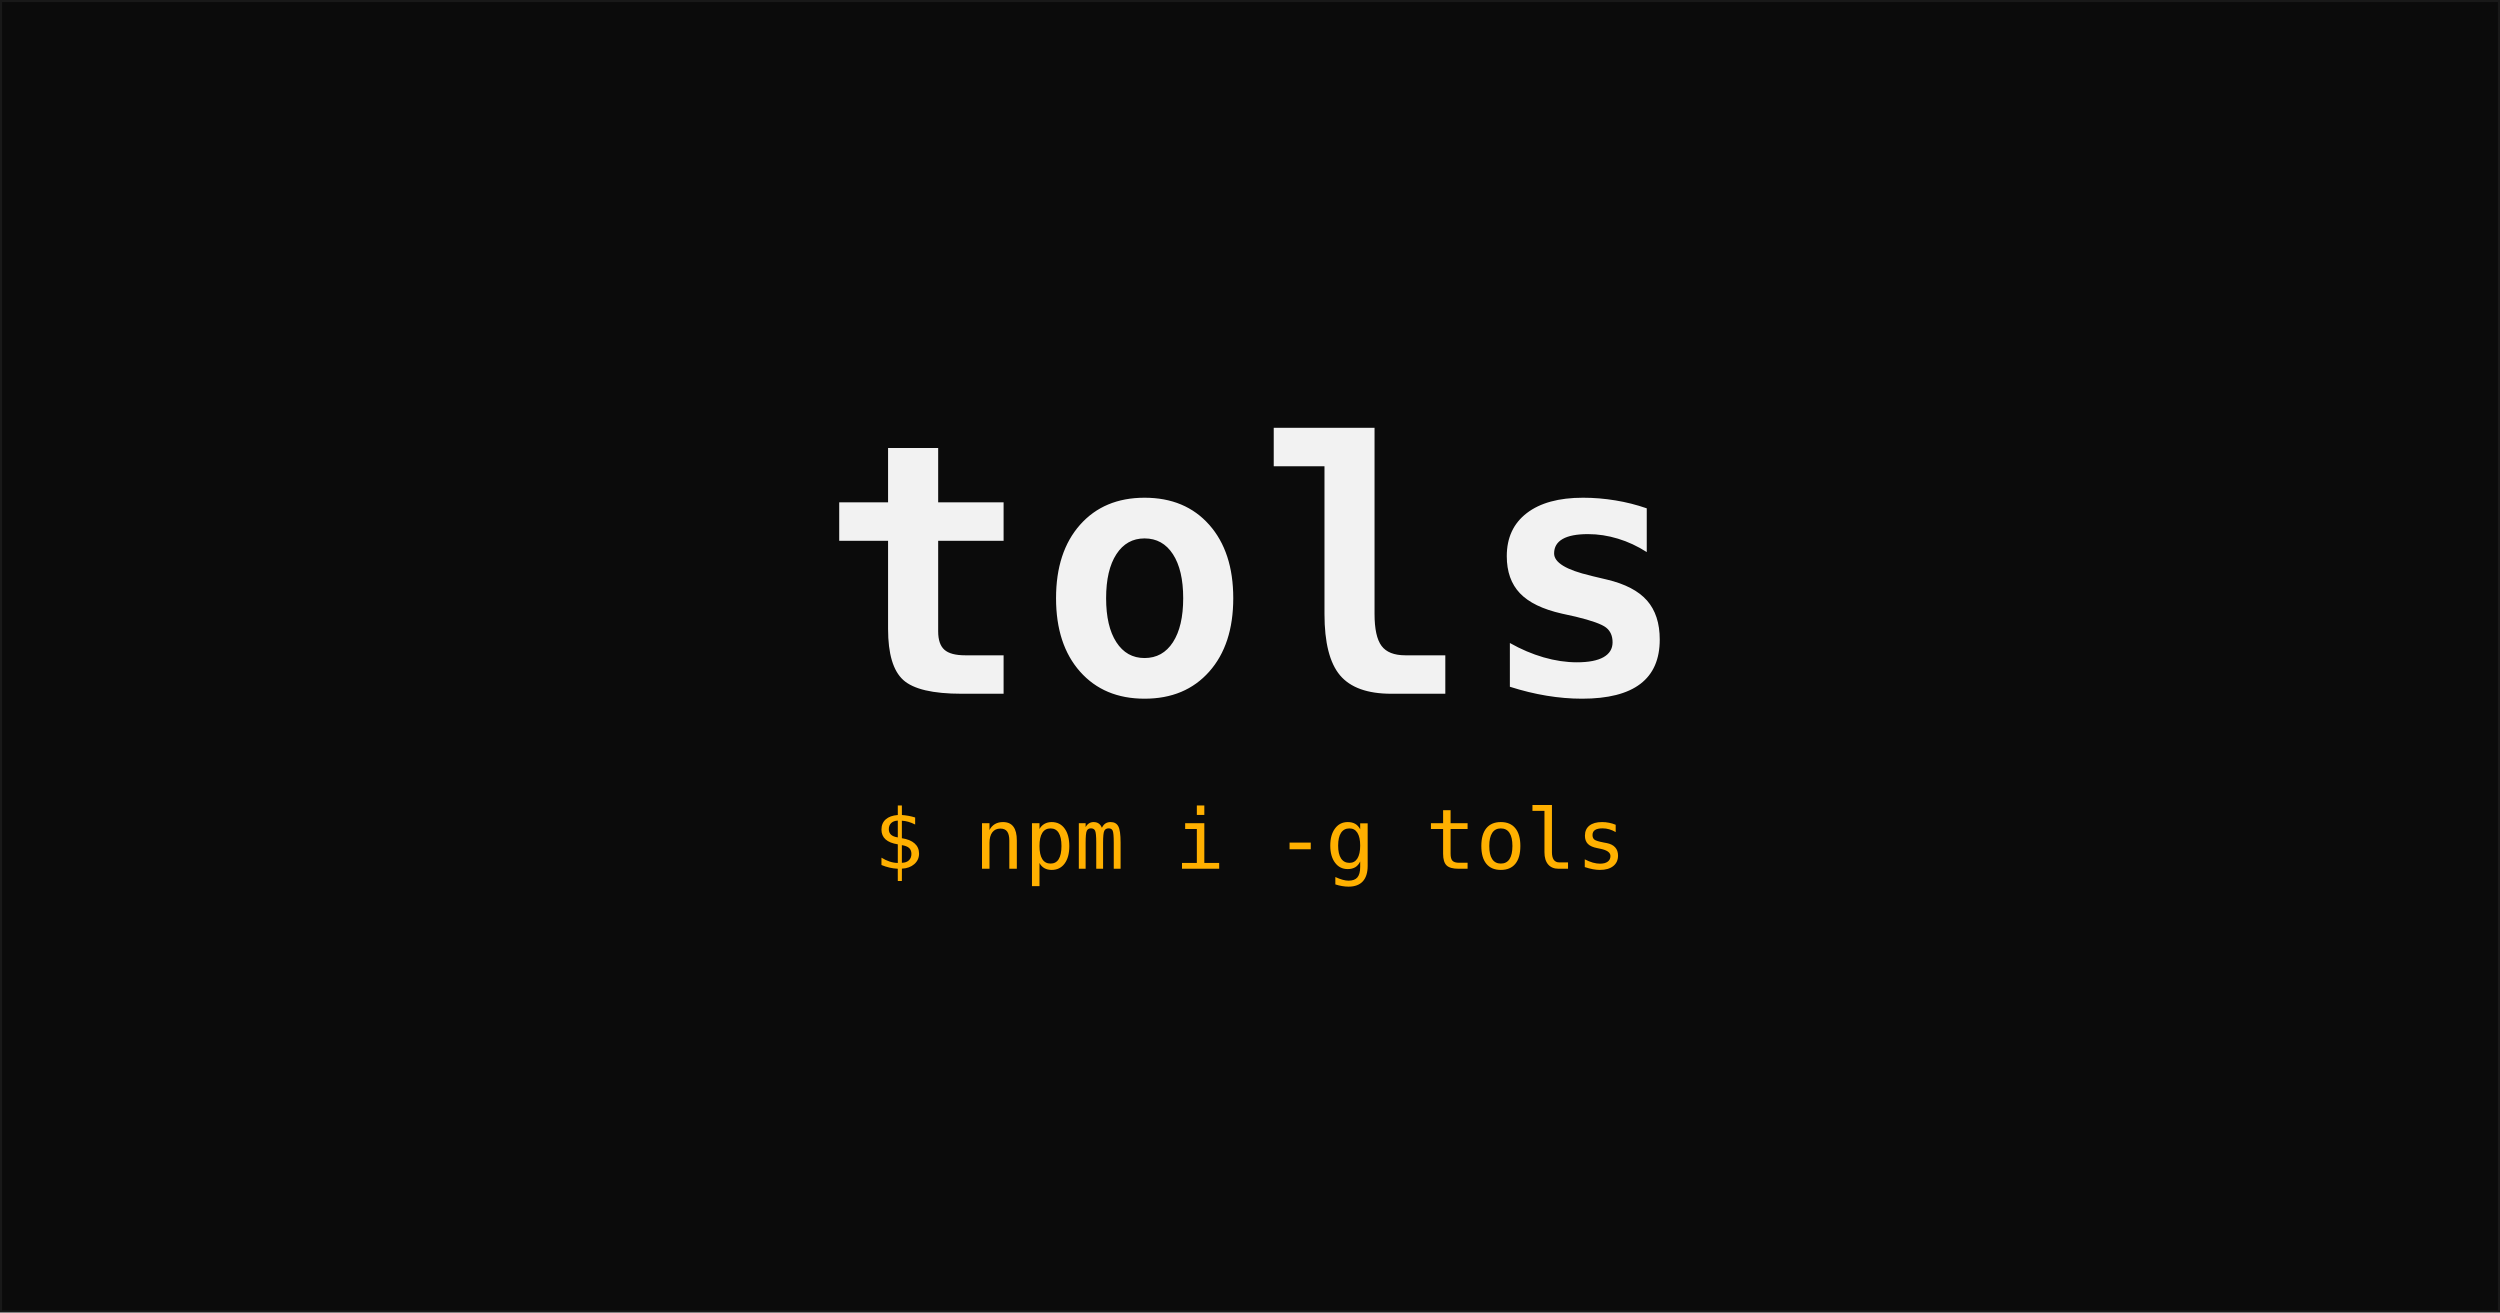
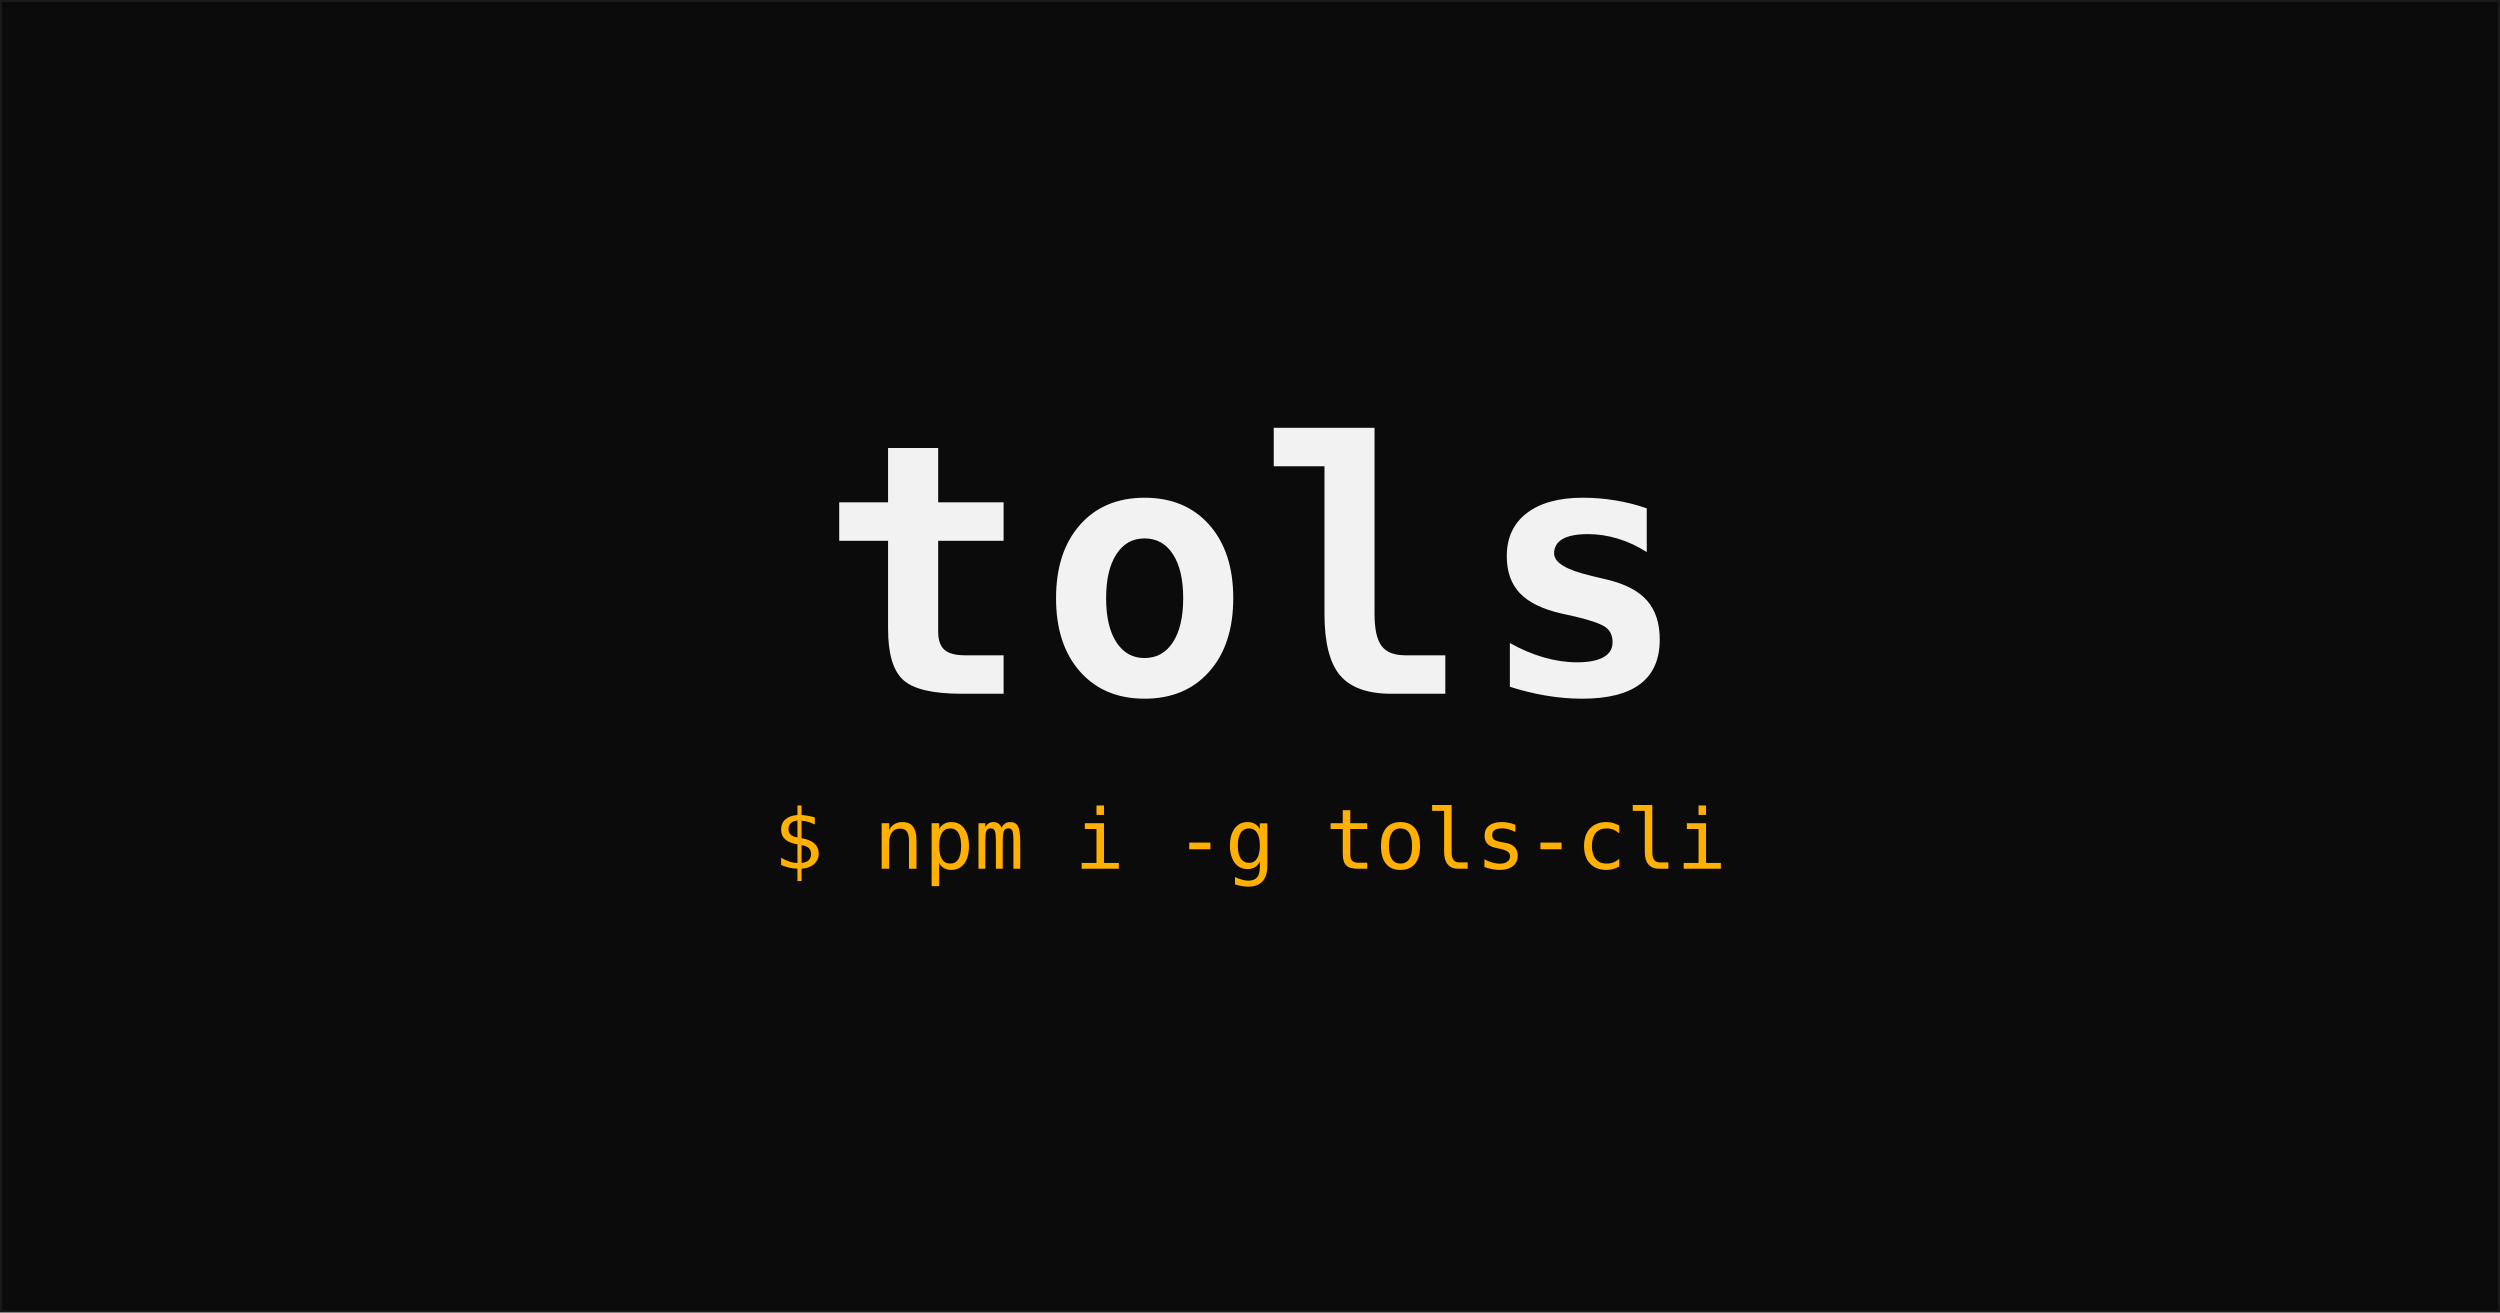
<svg xmlns="http://www.w3.org/2000/svg" width="1200" height="630" viewBox="0 0 1200 630">
  <rect width="1200" height="630" fill="#0b0b0b" />
  <rect x="0.5" y="0.5" width="1199" height="629" fill="none" stroke="#ffffff" stroke-opacity="0.06" />
  <text x="602" y="333" text-anchor="middle" font-family="'Martian Mono Cn', ui-monospace, 'SF Mono', Menlo, monospace" font-size="168" font-weight="700" letter-spacing="4" fill="#f2f2f2">tols</text>
-   <text x="600" y="417" text-anchor="middle" font-family="'Commit Mono', ui-monospace, 'SF Mono', Menlo, monospace" font-size="40" fill="#ffb000">$ npm i -g tols</text>
+   <text x="600" y="417" text-anchor="middle" font-family="'Commit Mono', ui-monospace, 'SF Mono', Menlo, monospace" font-size="40" fill="#ffb000">$ npm i -g tols-cli</text>
</svg>
